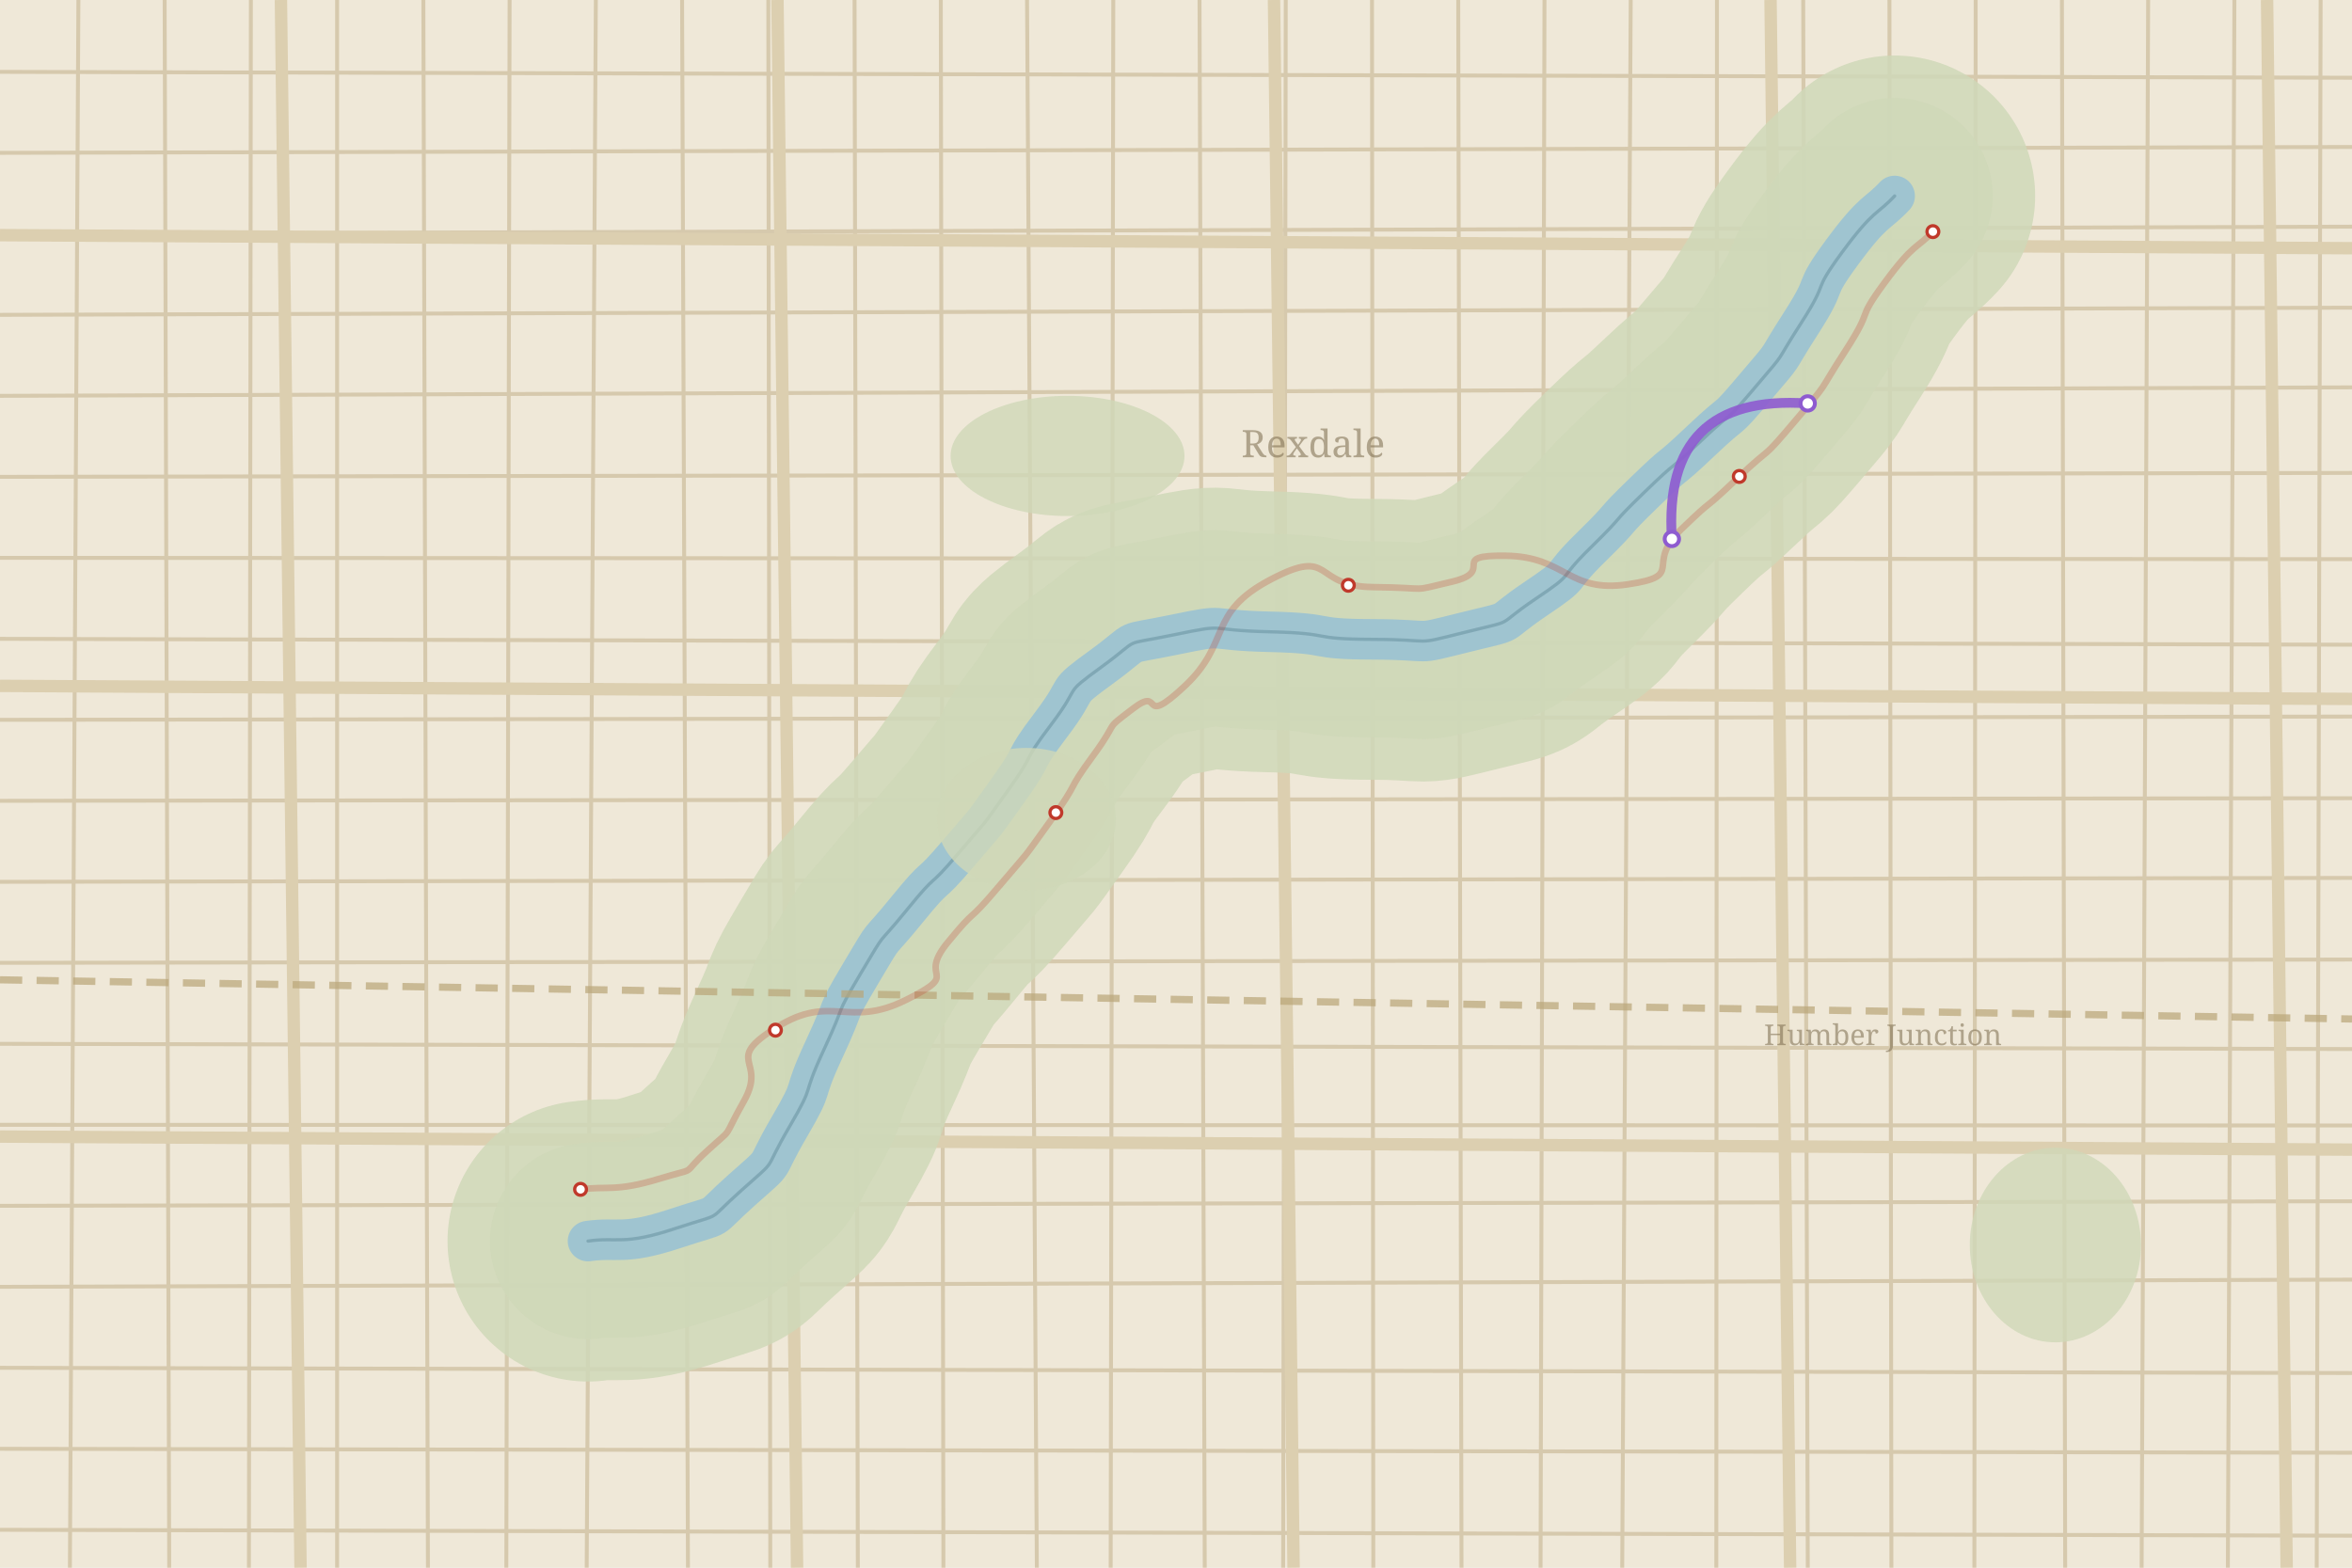
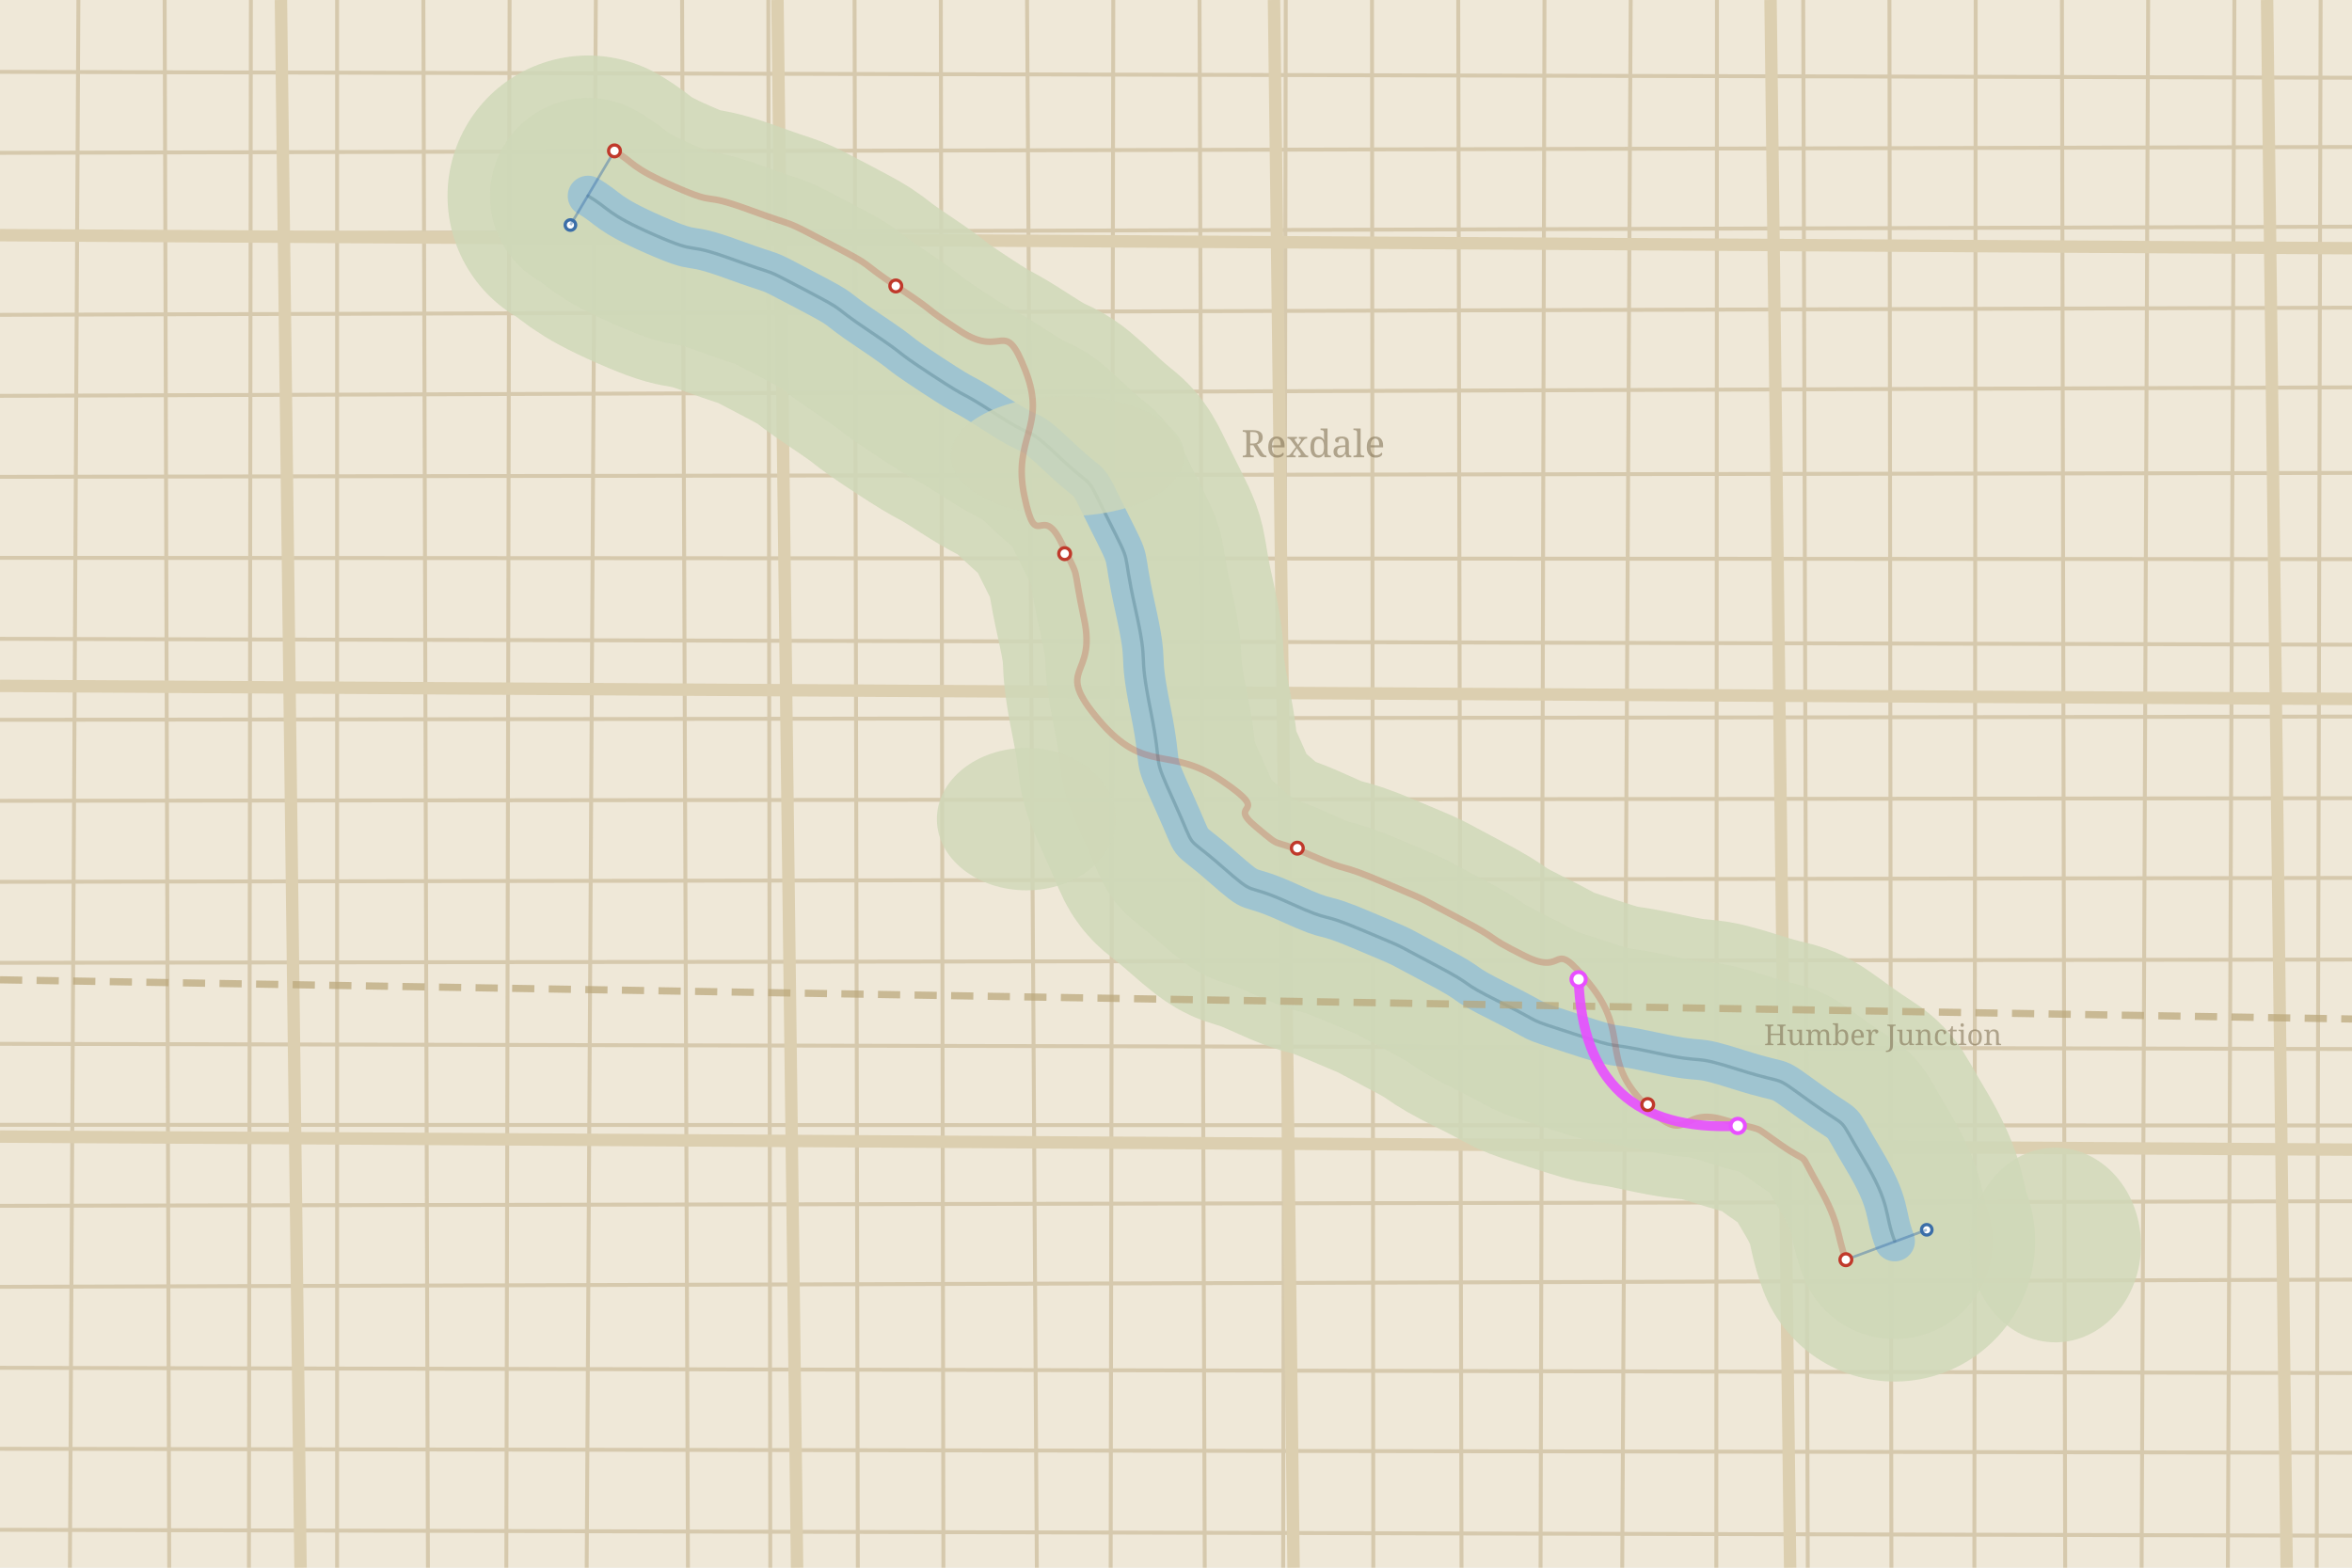
<svg xmlns="http://www.w3.org/2000/svg" width="3600" height="2400" viewBox="0 0 3600 2400">
  <g id="background">
    <rect width="3600" height="2400" fill="#efe8d8" />
  </g>
  <g id="topo">
    <g id="roads">
      <line x1="120" y1="0" x2="107" y2="2400" stroke="#d6c9ad" stroke-width="6" />
      <line x1="252" y1="0" x2="259" y2="2400" stroke="#d6c9ad" stroke-width="6" />
      <line x1="384" y1="0" x2="381" y2="2400" stroke="#d6c9ad" stroke-width="6" />
      <line x1="516" y1="0" x2="516" y2="2400" stroke="#d6c9ad" stroke-width="6" />
      <line x1="648" y1="0" x2="655" y2="2400" stroke="#d6c9ad" stroke-width="6" />
      <line x1="780" y1="0" x2="775" y2="2400" stroke="#d6c9ad" stroke-width="6" />
      <line x1="912" y1="0" x2="898" y2="2400" stroke="#d6c9ad" stroke-width="6" />
      <line x1="1044" y1="0" x2="1053" y2="2400" stroke="#d6c9ad" stroke-width="6" />
      <line x1="1176" y1="0" x2="1179" y2="2400" stroke="#d6c9ad" stroke-width="6" />
      <line x1="1308" y1="0" x2="1313" y2="2400" stroke="#d6c9ad" stroke-width="6" />
      <line x1="1440" y1="0" x2="1444" y2="2400" stroke="#d6c9ad" stroke-width="6" />
      <line x1="1572" y1="0" x2="1587" y2="2400" stroke="#d6c9ad" stroke-width="6" />
      <line x1="1704" y1="0" x2="1700" y2="2400" stroke="#d6c9ad" stroke-width="6" />
      <line x1="1836" y1="0" x2="1844" y2="2400" stroke="#d6c9ad" stroke-width="6" />
      <line x1="1968" y1="0" x2="1964" y2="2400" stroke="#d6c9ad" stroke-width="6" />
      <line x1="2100" y1="0" x2="2102" y2="2400" stroke="#d6c9ad" stroke-width="6" />
      <line x1="2232" y1="0" x2="2237" y2="2400" stroke="#d6c9ad" stroke-width="6" />
      <line x1="2364" y1="0" x2="2358" y2="2400" stroke="#d6c9ad" stroke-width="6" />
      <line x1="2496" y1="0" x2="2483" y2="2400" stroke="#d6c9ad" stroke-width="6" />
      <line x1="2628" y1="0" x2="2627" y2="2400" stroke="#d6c9ad" stroke-width="6" />
      <line x1="2760" y1="0" x2="2767" y2="2400" stroke="#d6c9ad" stroke-width="6" />
      <line x1="2892" y1="0" x2="2895" y2="2400" stroke="#d6c9ad" stroke-width="6" />
      <line x1="3024" y1="0" x2="3022" y2="2400" stroke="#d6c9ad" stroke-width="6" />
      <line x1="3156" y1="0" x2="3161" y2="2400" stroke="#d6c9ad" stroke-width="6" />
      <line x1="3288" y1="0" x2="3278" y2="2400" stroke="#d6c9ad" stroke-width="6" />
      <line x1="3420" y1="0" x2="3410" y2="2400" stroke="#d6c9ad" stroke-width="6" />
      <line x1="3552" y1="0" x2="3546" y2="2400" stroke="#d6c9ad" stroke-width="6" />
      <line x1="0" y1="110" x2="3600" y2="119" stroke="#d6c9ad" stroke-width="6" />
      <line x1="0" y1="234" x2="3600" y2="225" stroke="#d6c9ad" stroke-width="6" />
      <line x1="0" y1="358" x2="3600" y2="347" stroke="#d6c9ad" stroke-width="6" />
      <line x1="0" y1="482" x2="3600" y2="471" stroke="#d6c9ad" stroke-width="6" />
      <line x1="0" y1="606" x2="3600" y2="593" stroke="#d6c9ad" stroke-width="6" />
      <line x1="0" y1="730" x2="3600" y2="724" stroke="#d6c9ad" stroke-width="6" />
      <line x1="0" y1="854" x2="3600" y2="856" stroke="#d6c9ad" stroke-width="6" />
      <line x1="0" y1="978" x2="3600" y2="987" stroke="#d6c9ad" stroke-width="6" />
      <line x1="0" y1="1102" x2="3600" y2="1097" stroke="#d6c9ad" stroke-width="6" />
      <line x1="0" y1="1226" x2="3600" y2="1222" stroke="#d6c9ad" stroke-width="6" />
      <line x1="0" y1="1350" x2="3600" y2="1344" stroke="#d6c9ad" stroke-width="6" />
      <line x1="0" y1="1474" x2="3600" y2="1469" stroke="#d6c9ad" stroke-width="6" />
      <line x1="0" y1="1598" x2="3600" y2="1606" stroke="#d6c9ad" stroke-width="6" />
      <line x1="0" y1="1722" x2="3600" y2="1723" stroke="#d6c9ad" stroke-width="6" />
      <line x1="0" y1="1846" x2="3600" y2="1839" stroke="#d6c9ad" stroke-width="6" />
      <line x1="0" y1="1970" x2="3600" y2="1959" stroke="#d6c9ad" stroke-width="6" />
      <line x1="0" y1="2094" x2="3600" y2="2102" stroke="#d6c9ad" stroke-width="6" />
      <line x1="0" y1="2218" x2="3600" y2="2224" stroke="#d6c9ad" stroke-width="6" />
      <line x1="0" y1="2342" x2="3600" y2="2351" stroke="#d6c9ad" stroke-width="6" />
      <line x1="430" y1="0" x2="460" y2="2400" stroke="#dccfb0" stroke-width="19" />
      <line x1="1190" y1="0" x2="1220" y2="2400" stroke="#dccfb0" stroke-width="19" />
      <line x1="1950" y1="0" x2="1980" y2="2400" stroke="#dccfb0" stroke-width="19" />
      <line x1="2710" y1="0" x2="2740" y2="2400" stroke="#dccfb0" stroke-width="19" />
      <line x1="3470" y1="0" x2="3500" y2="2400" stroke="#dccfb0" stroke-width="19" />
      <line x1="0" y1="360" x2="3600" y2="380" stroke="#dccfb0" stroke-width="19" />
      <line x1="0" y1="1050" x2="3600" y2="1070" stroke="#dccfb0" stroke-width="19" />
      <line x1="0" y1="1740" x2="3600" y2="1760" stroke="#dccfb0" stroke-width="19" />
    </g>
    <g id="water">
-       <path d="M2900.0 300.0 C2872.7 329.2 2868.3 320.0 2819.7 386.0 C2771.1 452.0 2802.3 423.8 2757.1 494.1 C2711.9 564.3 2739.0 531.1 2686.8 592.5 C2634.6 654.0 2661.2 620.2 2603.6 674.9 C2545.9 729.6 2574.3 698.0 2517.2 753.3 C2460.0 808.6 2492.3 781.8 2435.5 837.5 C2378.6 893.2 2415.9 872.7 2350.0 917.1 C2284.2 961.5 2326.4 947.1 2241.8 968.1 C2157.2 989.1 2202.8 979.1 2101.2 978.8 C1999.6 978.5 2046.2 969.6 1942.9 967.2 C1839.6 964.8 1884.4 953.7 1797.4 971.7 C1710.4 989.7 1751.1 973.5 1687.1 1020.2 C1623.0 1066.9 1658.4 1044.0 1609.1 1109.0 C1559.7 1174.1 1589.9 1144.7 1541.9 1211.4 C1493.9 1278.2 1520.0 1243.8 1467.9 1305.3 C1415.7 1366.8 1439.6 1329.6 1388.5 1392.4 C1337.4 1455.3 1360.7 1417.4 1317.5 1490.1 C1274.4 1562.9 1298.7 1526.2 1261.4 1606.3 C1224.1 1686.4 1250.7 1652.5 1207.9 1725.7 C1165.1 1798.9 1194.8 1769.0 1135.5 1821.7 C1076.3 1874.4 1113.7 1854.1 1033.7 1880.7 C953.6 1907.3 945.4 1893.4 900.0 1900.0" fill="none" stroke="#cfd8b8" stroke-width="430" stroke-linecap="round" stroke-linejoin="round" opacity=".85" />
-       <path d="M2900.0 300.0 C2872.7 329.2 2868.3 320.0 2819.7 386.0 C2771.1 452.0 2802.3 423.8 2757.1 494.1 C2711.9 564.3 2739.0 531.1 2686.8 592.5 C2634.6 654.0 2661.2 620.2 2603.6 674.9 C2545.9 729.6 2574.3 698.0 2517.2 753.3 C2460.0 808.6 2492.3 781.8 2435.5 837.5 C2378.6 893.2 2415.9 872.7 2350.0 917.1 C2284.2 961.5 2326.4 947.1 2241.8 968.1 C2157.2 989.1 2202.8 979.1 2101.2 978.8 C1999.6 978.5 2046.2 969.6 1942.9 967.2 C1839.6 964.8 1884.4 953.7 1797.4 971.7 C1710.4 989.7 1751.1 973.5 1687.1 1020.2 C1623.0 1066.9 1658.4 1044.0 1609.1 1109.0 C1559.7 1174.1 1589.9 1144.7 1541.9 1211.4 C1493.9 1278.2 1520.0 1243.8 1467.9 1305.3 C1415.7 1366.8 1439.6 1329.6 1388.5 1392.4 C1337.4 1455.3 1360.7 1417.4 1317.5 1490.1 C1274.4 1562.9 1298.7 1526.2 1261.4 1606.3 C1224.1 1686.4 1250.7 1652.5 1207.9 1725.7 C1165.1 1798.9 1194.8 1769.0 1135.5 1821.7 C1076.3 1874.4 1113.7 1854.1 1033.7 1880.7 C953.6 1907.3 945.4 1893.4 900.0 1900.0" fill="none" stroke="#cfd8b8" stroke-width="300" stroke-linecap="round" stroke-linejoin="round" opacity=".85" />
-       <path d="M2900.0 300.0 C2872.7 329.2 2868.3 320.0 2819.7 386.0 C2771.1 452.0 2802.3 423.8 2757.1 494.1 C2711.9 564.3 2739.0 531.1 2686.8 592.5 C2634.6 654.0 2661.2 620.2 2603.6 674.9 C2545.9 729.6 2574.3 698.0 2517.2 753.3 C2460.0 808.6 2492.3 781.8 2435.5 837.5 C2378.6 893.2 2415.9 872.7 2350.0 917.1 C2284.2 961.5 2326.4 947.1 2241.8 968.1 C2157.2 989.1 2202.8 979.1 2101.2 978.8 C1999.6 978.5 2046.2 969.6 1942.9 967.2 C1839.6 964.8 1884.4 953.7 1797.4 971.7 C1710.4 989.7 1751.1 973.5 1687.1 1020.2 C1623.0 1066.9 1658.4 1044.0 1609.1 1109.0 C1559.7 1174.1 1589.9 1144.7 1541.9 1211.4 C1493.9 1278.2 1520.0 1243.8 1467.9 1305.3 C1415.7 1366.8 1439.6 1329.6 1388.5 1392.4 C1337.4 1455.3 1360.7 1417.4 1317.5 1490.1 C1274.4 1562.9 1298.7 1526.2 1261.4 1606.3 C1224.1 1686.4 1250.7 1652.5 1207.9 1725.7 C1165.1 1798.9 1194.8 1769.0 1135.5 1821.7 C1076.3 1874.4 1113.7 1854.1 1033.7 1880.7 C953.6 1907.3 945.4 1893.4 900.0 1900.0" fill="none" stroke="#9fc4d0" stroke-width="62" stroke-linecap="round" stroke-linejoin="round" />
-       <path d="M2900.0 300.0 C2872.7 329.2 2868.3 320.0 2819.7 386.0 C2771.1 452.0 2802.3 423.8 2757.1 494.1 C2711.9 564.3 2739.0 531.1 2686.8 592.5 C2634.6 654.0 2661.2 620.2 2603.6 674.9 C2545.9 729.6 2574.3 698.0 2517.2 753.3 C2460.0 808.6 2492.3 781.8 2435.5 837.5 C2378.6 893.2 2415.9 872.7 2350.0 917.1 C2284.2 961.5 2326.4 947.1 2241.8 968.1 C2157.2 989.1 2202.8 979.1 2101.2 978.8 C1999.6 978.5 2046.2 969.6 1942.9 967.2 C1839.6 964.8 1884.4 953.7 1797.4 971.7 C1710.4 989.7 1751.1 973.5 1687.1 1020.2 C1623.0 1066.9 1658.4 1044.0 1609.1 1109.0 C1559.7 1174.1 1589.9 1144.7 1541.9 1211.4 C1493.9 1278.2 1520.0 1243.8 1467.9 1305.3 C1415.7 1366.8 1439.6 1329.6 1388.5 1392.4 C1337.4 1455.3 1360.7 1417.4 1317.5 1490.1 C1274.4 1562.9 1298.7 1526.2 1261.4 1606.3 C1224.1 1686.4 1250.7 1652.5 1207.9 1725.7 C1165.1 1798.9 1194.8 1769.0 1135.5 1821.7 C1076.3 1874.4 1113.7 1854.1 1033.7 1880.7 C953.6 1907.3 945.4 1893.4 900.0 1900.0" fill="none" stroke="#5c8595" stroke-width="5" stroke-linecap="round" opacity=".45" />
+       <path d="M900.0 300.0 C934.5 320.2 926.5 326.6 1001.5 359.5 C1076.5 392.4 1042.3 368.2 1120.7 396.8 C1199.2 425.5 1160.8 406.4 1232.2 443.8 C1303.6 481.3 1264.8 462.7 1330.8 506.9 C1396.8 551.2 1359.8 530.3 1426.3 574.0 C1492.8 617.6 1459.6 592.0 1526.4 635.2 C1593.2 678.5 1565.0 646.6 1622.8 701.1 C1680.5 755.6 1657.3 717.6 1696.3 795.5 C1735.3 873.5 1715.5 831.1 1737.5 930.3 C1759.6 1029.5 1740.7 986.0 1761.1 1087.3 C1781.4 1188.6 1760.7 1147.4 1797.4 1228.3 C1834.0 1309.2 1809.3 1273.0 1868.9 1325.3 C1928.5 1377.5 1898.4 1348.0 1972.7 1381.9 C2047.0 1415.8 2011.7 1392.7 2087.3 1424.9 C2163.0 1457.1 2123.7 1439.1 2195.1 1476.5 C2266.6 1513.9 2225.0 1498.8 2297.6 1534.9 C2370.1 1570.9 2328.0 1556.4 2408.5 1582.6 C2488.9 1608.8 2447.8 1593.0 2534.2 1611.8 C2620.5 1630.6 2581.6 1612.2 2662.4 1637.9 C2743.2 1663.6 2707.5 1641.2 2771.9 1687.4 C2836.3 1733.6 2808.3 1701.5 2851.8 1773.8 C2895.4 1846.1 2883.6 1857.1 2900.0 1900.0" fill="none" stroke="#cfd8b8" stroke-width="430" stroke-linecap="round" stroke-linejoin="round" opacity=".85" />
+       <path d="M900.0 300.0 C934.5 320.2 926.5 326.6 1001.5 359.5 C1076.5 392.4 1042.3 368.2 1120.7 396.8 C1199.2 425.5 1160.8 406.4 1232.2 443.8 C1303.6 481.3 1264.8 462.7 1330.8 506.9 C1396.8 551.2 1359.8 530.3 1426.3 574.0 C1492.8 617.6 1459.6 592.0 1526.4 635.2 C1593.2 678.5 1565.0 646.6 1622.8 701.1 C1680.5 755.6 1657.3 717.6 1696.3 795.5 C1735.3 873.5 1715.5 831.1 1737.5 930.3 C1759.6 1029.5 1740.7 986.0 1761.1 1087.3 C1781.4 1188.6 1760.7 1147.4 1797.4 1228.3 C1834.0 1309.2 1809.3 1273.0 1868.9 1325.3 C1928.5 1377.5 1898.4 1348.0 1972.7 1381.9 C2047.0 1415.8 2011.7 1392.7 2087.3 1424.9 C2163.0 1457.1 2123.7 1439.1 2195.1 1476.5 C2266.6 1513.9 2225.0 1498.8 2297.6 1534.9 C2370.1 1570.9 2328.0 1556.4 2408.5 1582.6 C2488.9 1608.8 2447.8 1593.0 2534.2 1611.8 C2620.5 1630.6 2581.6 1612.2 2662.4 1637.9 C2743.2 1663.6 2707.5 1641.2 2771.9 1687.4 C2836.3 1733.6 2808.3 1701.5 2851.8 1773.8 C2895.4 1846.1 2883.6 1857.1 2900.0 1900.0" fill="none" stroke="#cfd8b8" stroke-width="300" stroke-linecap="round" stroke-linejoin="round" opacity=".85" />
+       <path d="M900.0 300.0 C934.5 320.2 926.5 326.6 1001.5 359.5 C1076.5 392.4 1042.3 368.2 1120.7 396.8 C1199.2 425.5 1160.8 406.4 1232.2 443.8 C1303.6 481.3 1264.8 462.7 1330.8 506.9 C1396.8 551.2 1359.8 530.3 1426.3 574.0 C1492.8 617.6 1459.6 592.0 1526.4 635.2 C1593.2 678.5 1565.0 646.6 1622.8 701.1 C1680.5 755.6 1657.3 717.6 1696.3 795.5 C1735.3 873.5 1715.5 831.1 1737.5 930.3 C1759.6 1029.5 1740.7 986.0 1761.1 1087.3 C1781.4 1188.6 1760.7 1147.4 1797.4 1228.3 C1834.0 1309.2 1809.3 1273.0 1868.9 1325.3 C1928.5 1377.5 1898.4 1348.0 1972.7 1381.9 C2047.0 1415.8 2011.7 1392.7 2087.3 1424.9 C2163.0 1457.1 2123.7 1439.1 2195.1 1476.5 C2266.6 1513.9 2225.0 1498.8 2297.6 1534.9 C2370.1 1570.9 2328.0 1556.4 2408.5 1582.6 C2488.9 1608.8 2447.8 1593.0 2534.2 1611.8 C2620.5 1630.6 2581.6 1612.2 2662.4 1637.9 C2743.2 1663.6 2707.5 1641.2 2771.9 1687.4 C2836.3 1733.6 2808.3 1701.5 2851.8 1773.8 C2895.4 1846.1 2883.6 1857.1 2900.0 1900.0" fill="none" stroke="#9fc4d0" stroke-width="62" stroke-linecap="round" stroke-linejoin="round" />
+       <path d="M900.0 300.0 C934.5 320.2 926.5 326.6 1001.5 359.5 C1076.5 392.4 1042.3 368.2 1120.7 396.8 C1199.2 425.5 1160.8 406.4 1232.2 443.8 C1303.6 481.3 1264.8 462.7 1330.8 506.9 C1396.8 551.2 1359.8 530.3 1426.3 574.0 C1492.8 617.6 1459.6 592.0 1526.4 635.2 C1593.2 678.5 1565.0 646.6 1622.8 701.1 C1680.5 755.6 1657.3 717.6 1696.3 795.5 C1735.3 873.5 1715.5 831.1 1737.5 930.3 C1759.6 1029.5 1740.7 986.0 1761.1 1087.3 C1781.4 1188.6 1760.7 1147.4 1797.4 1228.3 C1834.0 1309.2 1809.3 1273.0 1868.9 1325.3 C1928.5 1377.5 1898.4 1348.0 1972.7 1381.9 C2047.0 1415.8 2011.7 1392.7 2087.3 1424.9 C2163.0 1457.1 2123.7 1439.1 2195.1 1476.5 C2266.6 1513.9 2225.0 1498.8 2297.6 1534.9 C2370.1 1570.9 2328.0 1556.4 2408.5 1582.6 C2488.9 1608.8 2447.8 1593.0 2534.2 1611.8 C2620.5 1630.6 2581.6 1612.2 2662.4 1637.9 C2743.2 1663.6 2707.5 1641.2 2771.9 1687.4 C2836.3 1733.6 2808.3 1701.5 2851.8 1773.8 C2895.4 1846.1 2883.6 1857.1 2900.0 1900.0" fill="none" stroke="#5c8595" stroke-width="5" stroke-linecap="round" opacity=".45" />
      <ellipse cx="3146" cy="1906" rx="131" ry="149" fill="#cfd8b8" opacity=".8" />
      <ellipse cx="1571" cy="1254" rx="137" ry="109" fill="#cfd8b8" opacity=".8" />
      <ellipse cx="1634" cy="698" rx="179" ry="92" fill="#cfd8b8" opacity=".8" />
      <line x1="0" y1="1500" x2="3600" y2="1560" stroke="#b9a578" stroke-width="11" stroke-dasharray="34 22" opacity=".7" />
    </g>
    <g id="labels">
      <text x="1900" y="700" font-family="Georgia,serif" font-size="58" fill="#7a6a4c" opacity=".55">Rexdale</text>
      <text x="2700" y="1600" font-family="Georgia,serif" font-size="44" fill="#7a6a4c" opacity=".55">Humber Junction</text>
    </g>
  </g>
-   <path id="route" d="M2958.5 354.6 C2933.2 381.4 2929.7 371.3 2884.1 433.4 C2838.5 495.5 2870.7 465.7 2824.4 537.4 C2778.0 609.1 2804.1 577.8 2747.7 644.3 C2691.4 710.8 2718.1 676.3 2658.6 732.9 C2599.1 789.6 2629.7 755.8 2572.8 810.8 C2516.0 865.8 2582.4 881.1 2491.4 894.6 C2400.5 908.2 2396.7 852.2 2305.3 850.8 C2213.9 849.3 2291.8 874.1 2222.5 890.5 C2153.2 906.8 2195.9 899.8 2101.4 898.8 C2007.0 897.7 2042.6 835.8 1944.7 887.3 C1846.9 938.7 1885.2 982.9 1813.6 1050.1 C1742.0 1117.2 1782.1 1048.3 1734.2 1084.8 C1686.3 1121.3 1716.1 1098.5 1672.8 1157.4 C1629.5 1216.3 1655.7 1190.3 1606.8 1258.2 C1557.9 1326.0 1582.0 1294.2 1528.9 1357.0 C1475.8 1419.8 1499.0 1383.7 1450.5 1442.9 C1402.1 1502.0 1475.3 1486.9 1386.3 1531.0 C1297.4 1575.1 1273.1 1520.1 1188.9 1572.6 C1104.7 1625.1 1175.0 1621.0 1138.8 1685.4 C1102.6 1749.7 1126.7 1721.3 1082.4 1761.9 C1038.0 1802.5 1074.3 1784.8 1008.4 1804.8 C942.5 1824.8 929.3 1815.4 888.6 1820.8" fill="none" stroke="#c0392b" stroke-width="10" stroke-linecap="round" opacity=".25" />
+   <path id="route" d="M940.5 231.0 C972.1 249.8 963.0 255.4 1033.6 286.2 C1104.3 317.1 1068.0 292.2 1148.2 321.7 C1228.3 351.2 1192.1 332.6 1269.3 373.0 C1346.6 413.4 1307.1 394.9 1375.4 440.5 C1443.7 486.1 1404.1 463.7 1470.2 507.1 C1536.3 550.5 1536.6 482.3 1569.8 568.1 C1603.0 653.8 1549.2 669.8 1567.9 759.3 C1586.5 848.8 1593.6 767.3 1624.8 831.3 C1655.9 895.4 1639.8 855.3 1659.4 947.7 C1679.1 1040.1 1610.9 1018.9 1682.6 1103.1 C1754.3 1187.2 1789.0 1140.2 1870.3 1195.3 C1951.5 1250.3 1875.5 1226.4 1921.6 1265.1 C1967.7 1303.8 1938.9 1279.8 2005.9 1309.1 C2072.9 1338.4 2041.7 1318.5 2118.7 1351.3 C2195.6 1384.1 2159.3 1367.6 2232.2 1405.6 C2305.2 1443.7 2264.8 1428.9 2333.2 1463.2 C2401.5 1497.5 2370.7 1429.4 2433.2 1506.5 C2495.8 1583.6 2447.5 1619.4 2517.1 1690.0 C2586.8 1760.6 2567.4 1692.9 2638.2 1714.2 C2708.9 1735.4 2675.9 1718.1 2725.3 1752.4 C2774.6 1786.7 2749.3 1755.2 2783.3 1815.1 C2817.3 1875.0 2811.0 1890.0 2825.3 1928.5" fill="none" stroke="#c0392b" stroke-width="10" stroke-linecap="round" opacity=".25" />
  <g id="wishful">
-     <path d="M2766.9 617.6 Q2544.3 602.4 2559.0 825.1" fill="none" stroke="#8e5bd0" stroke-width="15" stroke-linecap="round" opacity=".9" />
-     <circle cx="2766.9" cy="617.6" r="11" fill="#fff" stroke="#8e5bd0" stroke-width="6" />
-     <circle cx="2559.0" cy="825.1" r="11" fill="#fff" stroke="#8e5bd0" stroke-width="6" />
+     <path d="M2416.2 1499.2 Q2424.2 1735.0 2659.9 1723.7" fill="none" stroke="#e84fff" stroke-width="15" stroke-linecap="round" opacity=".9" />
+     <circle cx="2416.2" cy="1499.2" r="11" fill="#fff" stroke="#e84fff" stroke-width="6" />
+     <circle cx="2659.9" cy="1723.7" r="11" fill="#fff" stroke="#e84fff" stroke-width="6" />
+   </g>
+   <g id="crossings">
+     <circle id="link-1" cx="873.1" cy="344.5" r="8" fill="#fff" stroke="#3b6ea8" stroke-width="5" />
+     <line x1="940.5" y1="231.0" x2="873.1" y2="344.5" stroke="#3b6ea8" stroke-width="4" opacity=".45" />
+     <circle id="link-2" cx="2949.1" cy="1882.7" r="8" fill="#fff" stroke="#3b6ea8" stroke-width="5" />
+     <line x1="2825.3" y1="1928.5" x2="2949.1" y2="1882.7" stroke="#3b6ea8" stroke-width="4" opacity=".45" />
  </g>
  <g id="waypoints">
-     <circle id="wp-1" cx="2958.5" cy="354.6" r="9" fill="#fff" stroke="#c0392b" stroke-width="5" />
-     <circle id="wp-2" cx="2662.2" cy="729.4" r="9" fill="#fff" stroke="#c0392b" stroke-width="5" />
-     <circle id="wp-3" cx="2063.8" cy="896.0" r="9" fill="#fff" stroke="#c0392b" stroke-width="5" />
-     <circle id="wp-4" cx="1616.1" cy="1244.0" r="9" fill="#fff" stroke="#c0392b" stroke-width="5" />
-     <circle id="wp-5" cx="1186.9" cy="1577.1" r="9" fill="#fff" stroke="#c0392b" stroke-width="5" />
-     <circle id="wp-6" cx="888.6" cy="1820.8" r="9" fill="#fff" stroke="#c0392b" stroke-width="5" />
+     <circle id="wp-1" cx="940.5" cy="231.0" r="9" fill="#fff" stroke="#c0392b" stroke-width="5" />
+     <circle id="wp-2" cx="1371.1" cy="437.8" r="9" fill="#fff" stroke="#c0392b" stroke-width="5" />
+     <circle id="wp-3" cx="1629.6" cy="847.6" r="9" fill="#fff" stroke="#c0392b" stroke-width="5" />
+     <circle id="wp-4" cx="1985.7" cy="1298.5" r="9" fill="#fff" stroke="#c0392b" stroke-width="5" />
+     <circle id="wp-5" cx="2522.0" cy="1691.0" r="9" fill="#fff" stroke="#c0392b" stroke-width="5" />
+     <circle id="wp-6" cx="2825.3" cy="1928.5" r="9" fill="#fff" stroke="#c0392b" stroke-width="5" />
  </g>
</svg>
